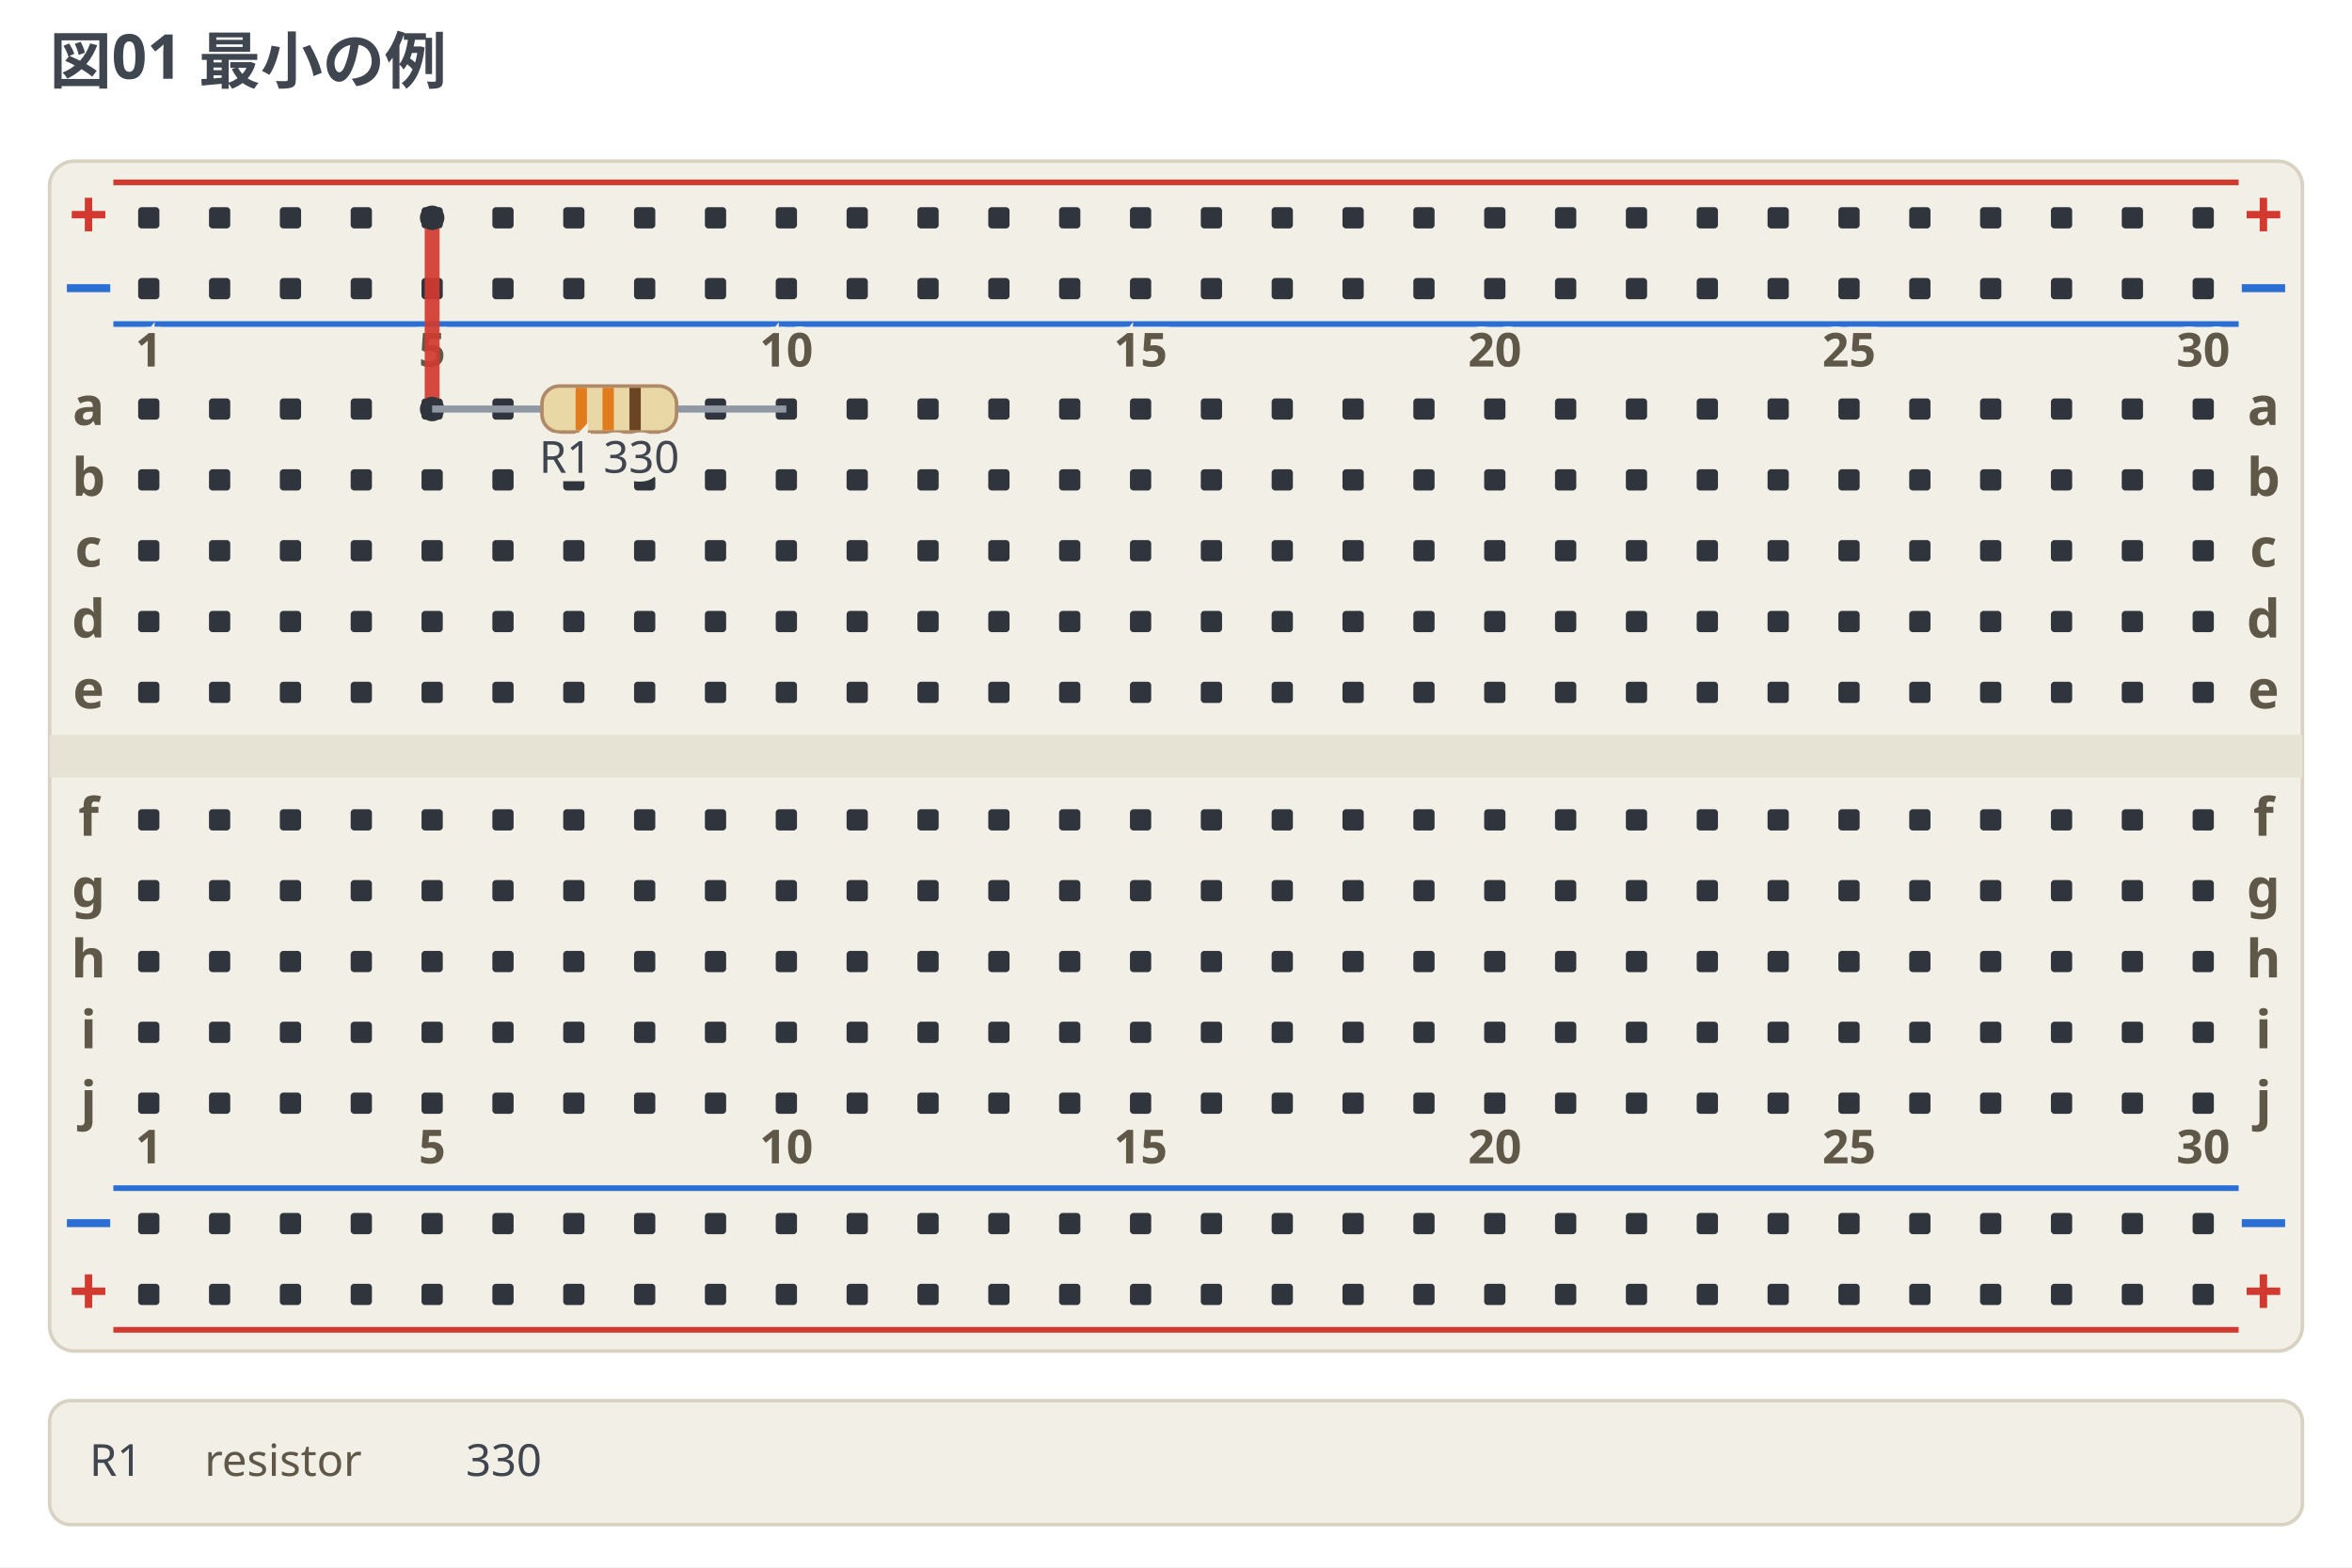
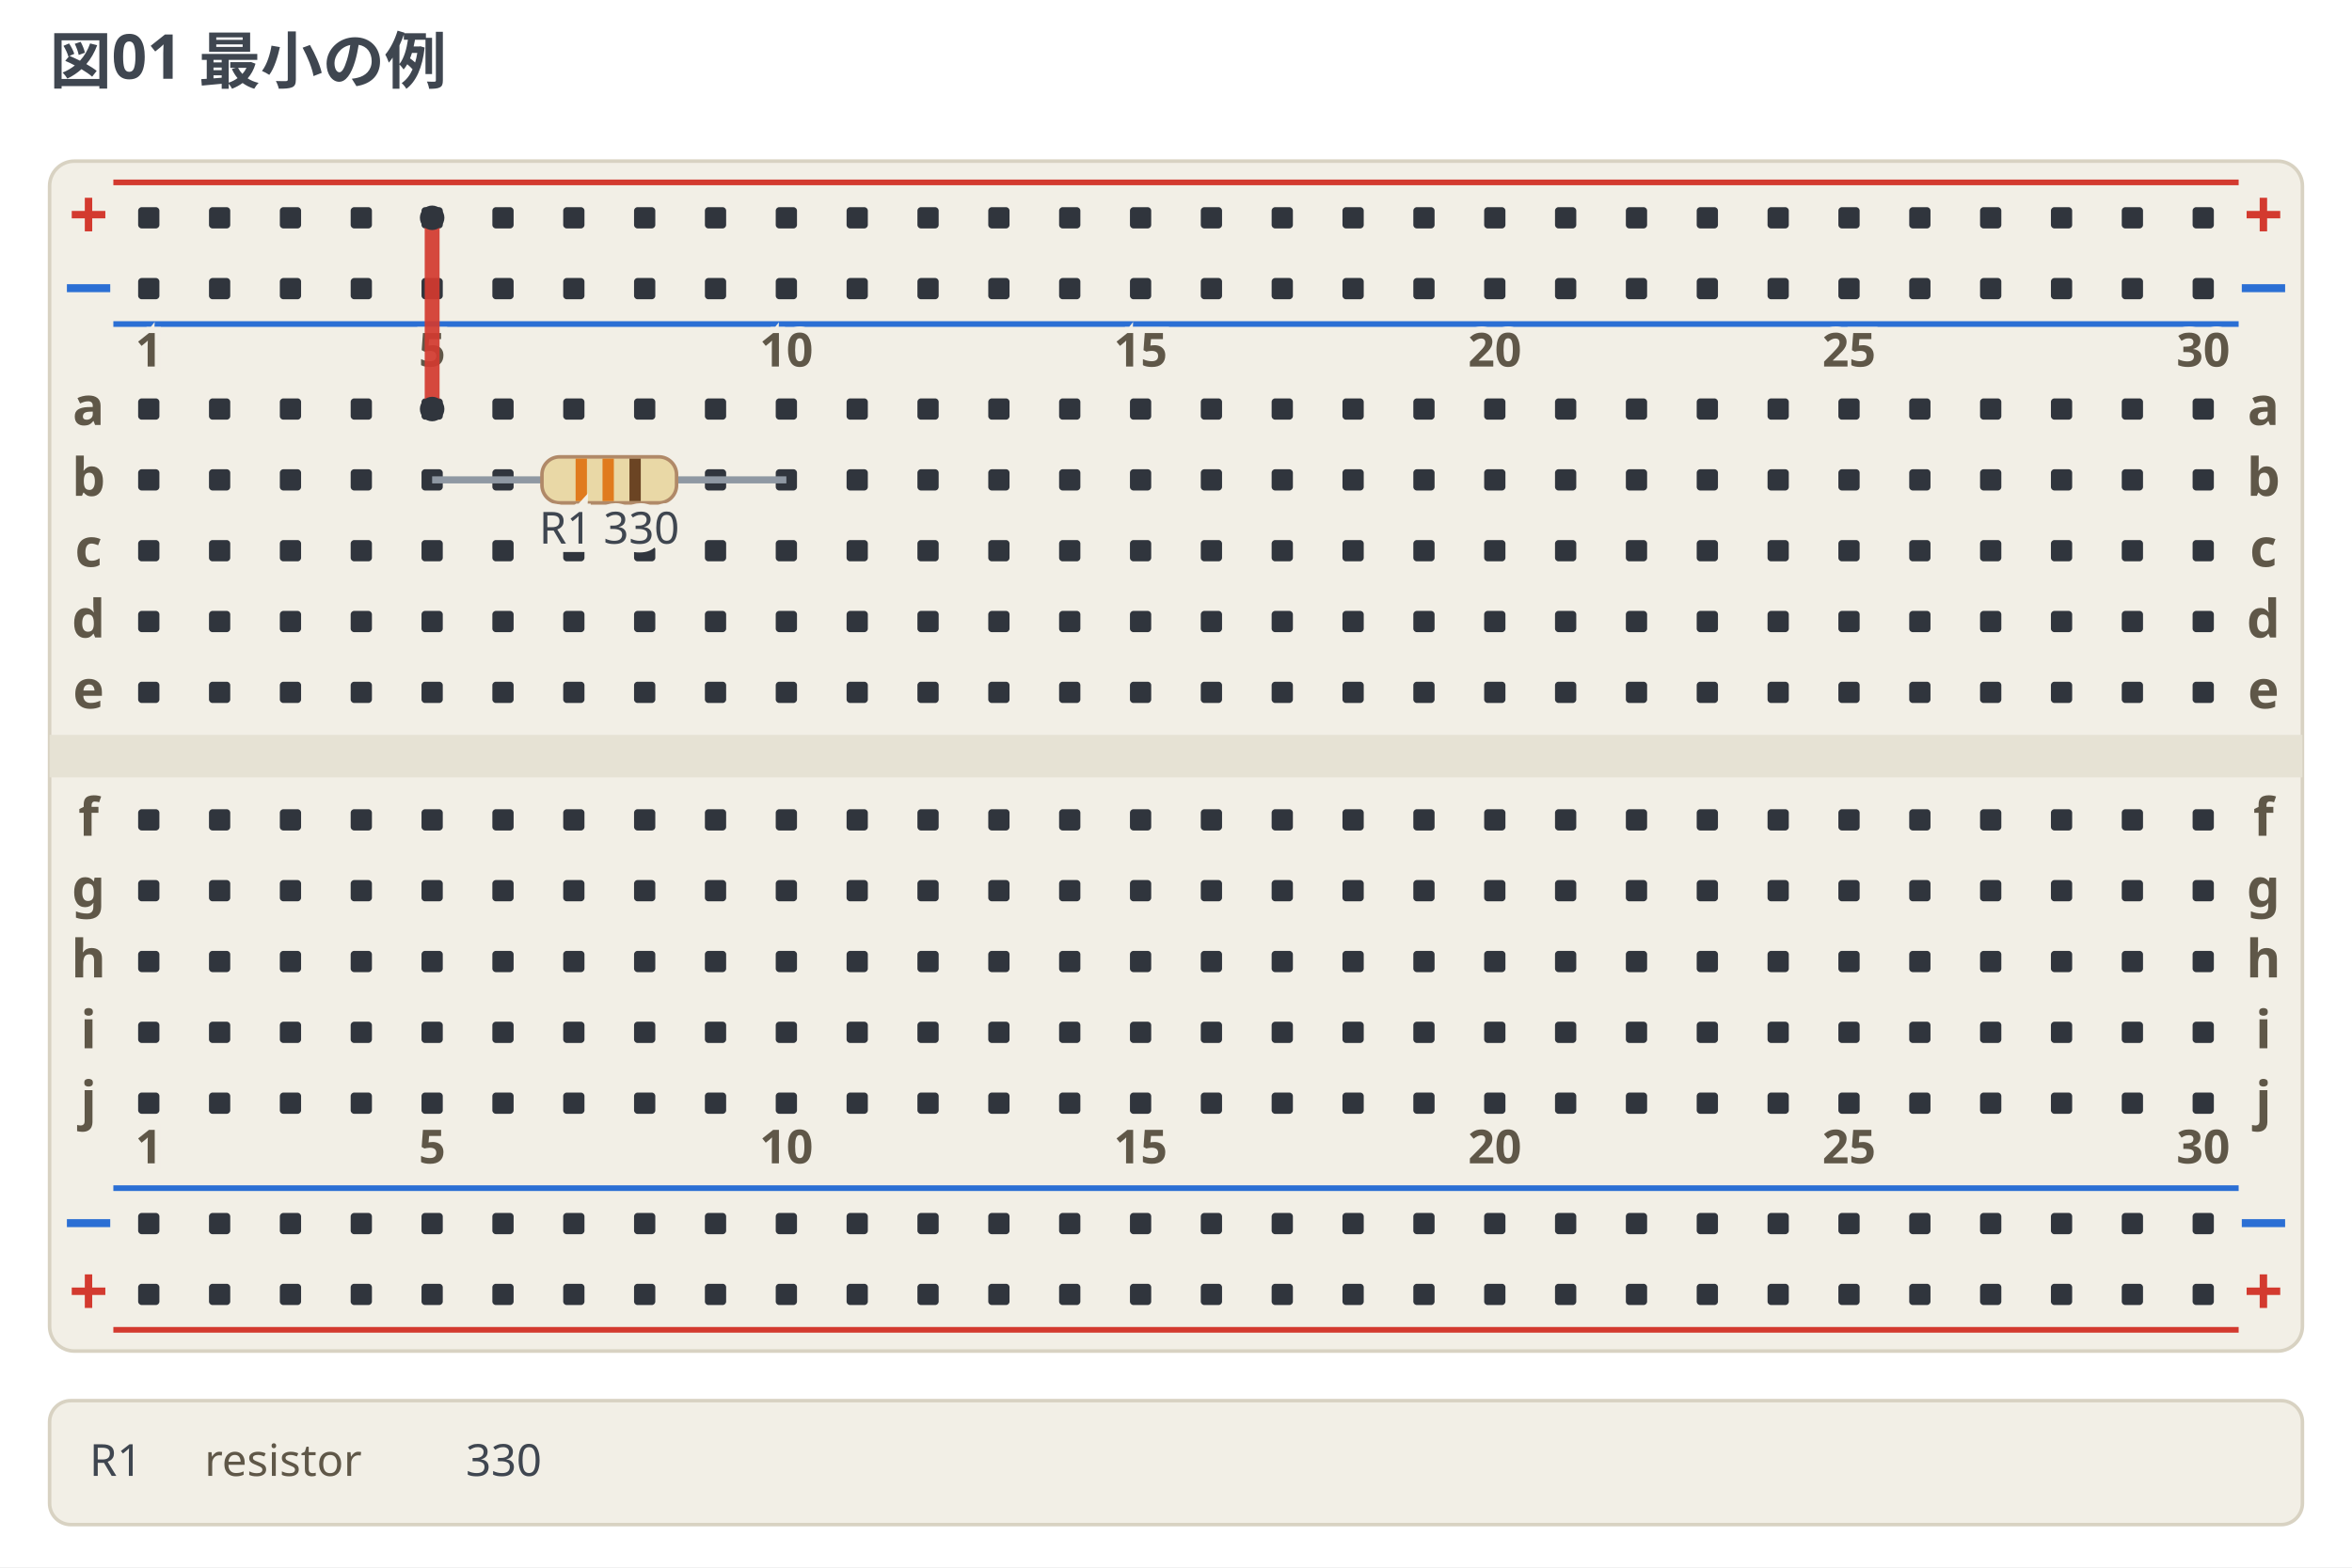
<svg xmlns="http://www.w3.org/2000/svg" width="664" height="442.5" viewBox="0 0 664 442.5" data-breadboard-fence="0.3.0" role="img">
  <rect x="0" y="0" width="664" height="442.5" fill="#ffffff" />
  <g>
    <text x="14" y="23.5" text-anchor="start" font-family="ui-sans-serif, system-ui, sans-serif" font-size="17.5" font-weight="700" fill="#3f4650">図01 最小の例</text>
  </g>
  <g transform="translate(0 31.5)">
    <rect x="14" y="14" width="636" height="336" rx="7" fill="#f2efe6" stroke="#d8d2c2" />
    <rect x="14" y="176" width="636" height="12" fill="#e6e2d4" />
    <line x1="32" y1="20" x2="632" y2="20" stroke="#d33a2f" stroke-width="1.6" />
    <text x="25" y="36" text-anchor="middle" font-family="ui-sans-serif, system-ui, sans-serif" font-size="19.55" font-weight="700" fill="#d33a2f">+</text>
    <text x="639" y="36" text-anchor="middle" font-family="ui-sans-serif, system-ui, sans-serif" font-size="19.55" font-weight="700" fill="#d33a2f">+</text>
    <line x1="32" y1="60" x2="632" y2="60" stroke="#2b6fd4" stroke-width="1.6" />
    <text x="25" y="56" text-anchor="middle" font-family="ui-sans-serif, system-ui, sans-serif" font-size="19.55" font-weight="700" fill="#2b6fd4">−</text>
    <text x="639" y="56" text-anchor="middle" font-family="ui-sans-serif, system-ui, sans-serif" font-size="19.55" font-weight="700" fill="#2b6fd4">−</text>
    <line x1="32" y1="304" x2="632" y2="304" stroke="#2b6fd4" stroke-width="1.6" />
    <text x="25" y="320" text-anchor="middle" font-family="ui-sans-serif, system-ui, sans-serif" font-size="19.55" font-weight="700" fill="#2b6fd4">−</text>
    <text x="639" y="320" text-anchor="middle" font-family="ui-sans-serif, system-ui, sans-serif" font-size="19.55" font-weight="700" fill="#2b6fd4">−</text>
    <line x1="32" y1="344" x2="632" y2="344" stroke="#d33a2f" stroke-width="1.6" />
    <text x="25" y="340" text-anchor="middle" font-family="ui-sans-serif, system-ui, sans-serif" font-size="19.55" font-weight="700" fill="#d33a2f">+</text>
    <text x="639" y="340" text-anchor="middle" font-family="ui-sans-serif, system-ui, sans-serif" font-size="19.55" font-weight="700" fill="#d33a2f">+</text>
    <rect x="39" y="27" width="6" height="6" rx="1" fill="#30353d" />
    <rect x="59" y="27" width="6" height="6" rx="1" fill="#30353d" />
    <rect x="79" y="27" width="6" height="6" rx="1" fill="#30353d" />
    <rect x="99" y="27" width="6" height="6" rx="1" fill="#30353d" />
    <rect x="119" y="27" width="6" height="6" rx="1" fill="#30353d" />
    <rect x="139" y="27" width="6" height="6" rx="1" fill="#30353d" />
    <rect x="159" y="27" width="6" height="6" rx="1" fill="#30353d" />
    <rect x="179" y="27" width="6" height="6" rx="1" fill="#30353d" />
    <rect x="199" y="27" width="6" height="6" rx="1" fill="#30353d" />
    <rect x="219" y="27" width="6" height="6" rx="1" fill="#30353d" />
    <rect x="239" y="27" width="6" height="6" rx="1" fill="#30353d" />
    <rect x="259" y="27" width="6" height="6" rx="1" fill="#30353d" />
    <rect x="279" y="27" width="6" height="6" rx="1" fill="#30353d" />
    <rect x="299" y="27" width="6" height="6" rx="1" fill="#30353d" />
    <rect x="319" y="27" width="6" height="6" rx="1" fill="#30353d" />
    <rect x="339" y="27" width="6" height="6" rx="1" fill="#30353d" />
    <rect x="359" y="27" width="6" height="6" rx="1" fill="#30353d" />
    <rect x="379" y="27" width="6" height="6" rx="1" fill="#30353d" />
    <rect x="399" y="27" width="6" height="6" rx="1" fill="#30353d" />
    <rect x="419" y="27" width="6" height="6" rx="1" fill="#30353d" />
    <rect x="439" y="27" width="6" height="6" rx="1" fill="#30353d" />
    <rect x="459" y="27" width="6" height="6" rx="1" fill="#30353d" />
    <rect x="479" y="27" width="6" height="6" rx="1" fill="#30353d" />
    <rect x="499" y="27" width="6" height="6" rx="1" fill="#30353d" />
    <rect x="519" y="27" width="6" height="6" rx="1" fill="#30353d" />
    <rect x="539" y="27" width="6" height="6" rx="1" fill="#30353d" />
    <rect x="559" y="27" width="6" height="6" rx="1" fill="#30353d" />
    <rect x="579" y="27" width="6" height="6" rx="1" fill="#30353d" />
    <rect x="599" y="27" width="6" height="6" rx="1" fill="#30353d" />
    <rect x="619" y="27" width="6" height="6" rx="1" fill="#30353d" />
    <rect x="39" y="47" width="6" height="6" rx="1" fill="#30353d" />
    <rect x="59" y="47" width="6" height="6" rx="1" fill="#30353d" />
    <rect x="79" y="47" width="6" height="6" rx="1" fill="#30353d" />
    <rect x="99" y="47" width="6" height="6" rx="1" fill="#30353d" />
    <rect x="119" y="47" width="6" height="6" rx="1" fill="#30353d" />
    <rect x="139" y="47" width="6" height="6" rx="1" fill="#30353d" />
    <rect x="159" y="47" width="6" height="6" rx="1" fill="#30353d" />
    <rect x="179" y="47" width="6" height="6" rx="1" fill="#30353d" />
    <rect x="199" y="47" width="6" height="6" rx="1" fill="#30353d" />
    <rect x="219" y="47" width="6" height="6" rx="1" fill="#30353d" />
    <rect x="239" y="47" width="6" height="6" rx="1" fill="#30353d" />
    <rect x="259" y="47" width="6" height="6" rx="1" fill="#30353d" />
    <rect x="279" y="47" width="6" height="6" rx="1" fill="#30353d" />
    <rect x="299" y="47" width="6" height="6" rx="1" fill="#30353d" />
    <rect x="319" y="47" width="6" height="6" rx="1" fill="#30353d" />
    <rect x="339" y="47" width="6" height="6" rx="1" fill="#30353d" />
    <rect x="359" y="47" width="6" height="6" rx="1" fill="#30353d" />
    <rect x="379" y="47" width="6" height="6" rx="1" fill="#30353d" />
    <rect x="399" y="47" width="6" height="6" rx="1" fill="#30353d" />
    <rect x="419" y="47" width="6" height="6" rx="1" fill="#30353d" />
    <rect x="439" y="47" width="6" height="6" rx="1" fill="#30353d" />
    <rect x="459" y="47" width="6" height="6" rx="1" fill="#30353d" />
    <rect x="479" y="47" width="6" height="6" rx="1" fill="#30353d" />
    <rect x="499" y="47" width="6" height="6" rx="1" fill="#30353d" />
    <rect x="519" y="47" width="6" height="6" rx="1" fill="#30353d" />
    <rect x="539" y="47" width="6" height="6" rx="1" fill="#30353d" />
    <rect x="559" y="47" width="6" height="6" rx="1" fill="#30353d" />
    <rect x="579" y="47" width="6" height="6" rx="1" fill="#30353d" />
    <rect x="599" y="47" width="6" height="6" rx="1" fill="#30353d" />
    <rect x="619" y="47" width="6" height="6" rx="1" fill="#30353d" />
    <rect x="39" y="311" width="6" height="6" rx="1" fill="#30353d" />
    <rect x="59" y="311" width="6" height="6" rx="1" fill="#30353d" />
    <rect x="79" y="311" width="6" height="6" rx="1" fill="#30353d" />
    <rect x="99" y="311" width="6" height="6" rx="1" fill="#30353d" />
    <rect x="119" y="311" width="6" height="6" rx="1" fill="#30353d" />
    <rect x="139" y="311" width="6" height="6" rx="1" fill="#30353d" />
    <rect x="159" y="311" width="6" height="6" rx="1" fill="#30353d" />
    <rect x="179" y="311" width="6" height="6" rx="1" fill="#30353d" />
    <rect x="199" y="311" width="6" height="6" rx="1" fill="#30353d" />
    <rect x="219" y="311" width="6" height="6" rx="1" fill="#30353d" />
    <rect x="239" y="311" width="6" height="6" rx="1" fill="#30353d" />
    <rect x="259" y="311" width="6" height="6" rx="1" fill="#30353d" />
    <rect x="279" y="311" width="6" height="6" rx="1" fill="#30353d" />
    <rect x="299" y="311" width="6" height="6" rx="1" fill="#30353d" />
    <rect x="319" y="311" width="6" height="6" rx="1" fill="#30353d" />
    <rect x="339" y="311" width="6" height="6" rx="1" fill="#30353d" />
    <rect x="359" y="311" width="6" height="6" rx="1" fill="#30353d" />
    <rect x="379" y="311" width="6" height="6" rx="1" fill="#30353d" />
    <rect x="399" y="311" width="6" height="6" rx="1" fill="#30353d" />
    <rect x="419" y="311" width="6" height="6" rx="1" fill="#30353d" />
    <rect x="439" y="311" width="6" height="6" rx="1" fill="#30353d" />
    <rect x="459" y="311" width="6" height="6" rx="1" fill="#30353d" />
    <rect x="479" y="311" width="6" height="6" rx="1" fill="#30353d" />
    <rect x="499" y="311" width="6" height="6" rx="1" fill="#30353d" />
    <rect x="519" y="311" width="6" height="6" rx="1" fill="#30353d" />
    <rect x="539" y="311" width="6" height="6" rx="1" fill="#30353d" />
    <rect x="559" y="311" width="6" height="6" rx="1" fill="#30353d" />
    <rect x="579" y="311" width="6" height="6" rx="1" fill="#30353d" />
    <rect x="599" y="311" width="6" height="6" rx="1" fill="#30353d" />
    <rect x="619" y="311" width="6" height="6" rx="1" fill="#30353d" />
    <rect x="39" y="331" width="6" height="6" rx="1" fill="#30353d" />
    <rect x="59" y="331" width="6" height="6" rx="1" fill="#30353d" />
    <rect x="79" y="331" width="6" height="6" rx="1" fill="#30353d" />
    <rect x="99" y="331" width="6" height="6" rx="1" fill="#30353d" />
    <rect x="119" y="331" width="6" height="6" rx="1" fill="#30353d" />
    <rect x="139" y="331" width="6" height="6" rx="1" fill="#30353d" />
    <rect x="159" y="331" width="6" height="6" rx="1" fill="#30353d" />
    <rect x="179" y="331" width="6" height="6" rx="1" fill="#30353d" />
    <rect x="199" y="331" width="6" height="6" rx="1" fill="#30353d" />
    <rect x="219" y="331" width="6" height="6" rx="1" fill="#30353d" />
    <rect x="239" y="331" width="6" height="6" rx="1" fill="#30353d" />
    <rect x="259" y="331" width="6" height="6" rx="1" fill="#30353d" />
    <rect x="279" y="331" width="6" height="6" rx="1" fill="#30353d" />
    <rect x="299" y="331" width="6" height="6" rx="1" fill="#30353d" />
    <rect x="319" y="331" width="6" height="6" rx="1" fill="#30353d" />
    <rect x="339" y="331" width="6" height="6" rx="1" fill="#30353d" />
    <rect x="359" y="331" width="6" height="6" rx="1" fill="#30353d" />
    <rect x="379" y="331" width="6" height="6" rx="1" fill="#30353d" />
    <rect x="399" y="331" width="6" height="6" rx="1" fill="#30353d" />
    <rect x="419" y="331" width="6" height="6" rx="1" fill="#30353d" />
    <rect x="439" y="331" width="6" height="6" rx="1" fill="#30353d" />
    <rect x="459" y="331" width="6" height="6" rx="1" fill="#30353d" />
    <rect x="479" y="331" width="6" height="6" rx="1" fill="#30353d" />
    <rect x="499" y="331" width="6" height="6" rx="1" fill="#30353d" />
    <rect x="519" y="331" width="6" height="6" rx="1" fill="#30353d" />
    <rect x="539" y="331" width="6" height="6" rx="1" fill="#30353d" />
    <rect x="559" y="331" width="6" height="6" rx="1" fill="#30353d" />
    <rect x="579" y="331" width="6" height="6" rx="1" fill="#30353d" />
    <rect x="599" y="331" width="6" height="6" rx="1" fill="#30353d" />
    <rect x="619" y="331" width="6" height="6" rx="1" fill="#30353d" />
    <rect x="39" y="81" width="6" height="6" rx="1" fill="#30353d" />
    <rect x="59" y="81" width="6" height="6" rx="1" fill="#30353d" />
    <rect x="79" y="81" width="6" height="6" rx="1" fill="#30353d" />
    <rect x="99" y="81" width="6" height="6" rx="1" fill="#30353d" />
    <rect x="119" y="81" width="6" height="6" rx="1" fill="#30353d" />
    <rect x="139" y="81" width="6" height="6" rx="1" fill="#30353d" />
    <rect x="159" y="81" width="6" height="6" rx="1" fill="#30353d" />
    <rect x="179" y="81" width="6" height="6" rx="1" fill="#30353d" />
    <rect x="199" y="81" width="6" height="6" rx="1" fill="#30353d" />
    <rect x="219" y="81" width="6" height="6" rx="1" fill="#30353d" />
    <rect x="239" y="81" width="6" height="6" rx="1" fill="#30353d" />
    <rect x="259" y="81" width="6" height="6" rx="1" fill="#30353d" />
    <rect x="279" y="81" width="6" height="6" rx="1" fill="#30353d" />
    <rect x="299" y="81" width="6" height="6" rx="1" fill="#30353d" />
    <rect x="319" y="81" width="6" height="6" rx="1" fill="#30353d" />
    <rect x="339" y="81" width="6" height="6" rx="1" fill="#30353d" />
    <rect x="359" y="81" width="6" height="6" rx="1" fill="#30353d" />
    <rect x="379" y="81" width="6" height="6" rx="1" fill="#30353d" />
    <rect x="399" y="81" width="6" height="6" rx="1" fill="#30353d" />
    <rect x="419" y="81" width="6" height="6" rx="1" fill="#30353d" />
    <rect x="439" y="81" width="6" height="6" rx="1" fill="#30353d" />
    <rect x="459" y="81" width="6" height="6" rx="1" fill="#30353d" />
    <rect x="479" y="81" width="6" height="6" rx="1" fill="#30353d" />
    <rect x="499" y="81" width="6" height="6" rx="1" fill="#30353d" />
    <rect x="519" y="81" width="6" height="6" rx="1" fill="#30353d" />
    <rect x="539" y="81" width="6" height="6" rx="1" fill="#30353d" />
    <rect x="559" y="81" width="6" height="6" rx="1" fill="#30353d" />
    <rect x="579" y="81" width="6" height="6" rx="1" fill="#30353d" />
    <rect x="599" y="81" width="6" height="6" rx="1" fill="#30353d" />
    <rect x="619" y="81" width="6" height="6" rx="1" fill="#30353d" />
    <rect x="39" y="101" width="6" height="6" rx="1" fill="#30353d" />
    <rect x="59" y="101" width="6" height="6" rx="1" fill="#30353d" />
    <rect x="79" y="101" width="6" height="6" rx="1" fill="#30353d" />
    <rect x="99" y="101" width="6" height="6" rx="1" fill="#30353d" />
    <rect x="119" y="101" width="6" height="6" rx="1" fill="#30353d" />
    <rect x="139" y="101" width="6" height="6" rx="1" fill="#30353d" />
    <rect x="159" y="101" width="6" height="6" rx="1" fill="#30353d" />
    <rect x="179" y="101" width="6" height="6" rx="1" fill="#30353d" />
    <rect x="199" y="101" width="6" height="6" rx="1" fill="#30353d" />
    <rect x="219" y="101" width="6" height="6" rx="1" fill="#30353d" />
    <rect x="239" y="101" width="6" height="6" rx="1" fill="#30353d" />
    <rect x="259" y="101" width="6" height="6" rx="1" fill="#30353d" />
    <rect x="279" y="101" width="6" height="6" rx="1" fill="#30353d" />
    <rect x="299" y="101" width="6" height="6" rx="1" fill="#30353d" />
    <rect x="319" y="101" width="6" height="6" rx="1" fill="#30353d" />
    <rect x="339" y="101" width="6" height="6" rx="1" fill="#30353d" />
    <rect x="359" y="101" width="6" height="6" rx="1" fill="#30353d" />
    <rect x="379" y="101" width="6" height="6" rx="1" fill="#30353d" />
    <rect x="399" y="101" width="6" height="6" rx="1" fill="#30353d" />
    <rect x="419" y="101" width="6" height="6" rx="1" fill="#30353d" />
    <rect x="439" y="101" width="6" height="6" rx="1" fill="#30353d" />
    <rect x="459" y="101" width="6" height="6" rx="1" fill="#30353d" />
    <rect x="479" y="101" width="6" height="6" rx="1" fill="#30353d" />
    <rect x="499" y="101" width="6" height="6" rx="1" fill="#30353d" />
    <rect x="519" y="101" width="6" height="6" rx="1" fill="#30353d" />
    <rect x="539" y="101" width="6" height="6" rx="1" fill="#30353d" />
    <rect x="559" y="101" width="6" height="6" rx="1" fill="#30353d" />
    <rect x="579" y="101" width="6" height="6" rx="1" fill="#30353d" />
    <rect x="599" y="101" width="6" height="6" rx="1" fill="#30353d" />
    <rect x="619" y="101" width="6" height="6" rx="1" fill="#30353d" />
    <rect x="39" y="121" width="6" height="6" rx="1" fill="#30353d" />
    <rect x="59" y="121" width="6" height="6" rx="1" fill="#30353d" />
    <rect x="79" y="121" width="6" height="6" rx="1" fill="#30353d" />
    <rect x="99" y="121" width="6" height="6" rx="1" fill="#30353d" />
    <rect x="119" y="121" width="6" height="6" rx="1" fill="#30353d" />
    <rect x="139" y="121" width="6" height="6" rx="1" fill="#30353d" />
    <rect x="159" y="121" width="6" height="6" rx="1" fill="#30353d" />
    <rect x="179" y="121" width="6" height="6" rx="1" fill="#30353d" />
    <rect x="199" y="121" width="6" height="6" rx="1" fill="#30353d" />
    <rect x="219" y="121" width="6" height="6" rx="1" fill="#30353d" />
    <rect x="239" y="121" width="6" height="6" rx="1" fill="#30353d" />
    <rect x="259" y="121" width="6" height="6" rx="1" fill="#30353d" />
    <rect x="279" y="121" width="6" height="6" rx="1" fill="#30353d" />
    <rect x="299" y="121" width="6" height="6" rx="1" fill="#30353d" />
    <rect x="319" y="121" width="6" height="6" rx="1" fill="#30353d" />
    <rect x="339" y="121" width="6" height="6" rx="1" fill="#30353d" />
    <rect x="359" y="121" width="6" height="6" rx="1" fill="#30353d" />
    <rect x="379" y="121" width="6" height="6" rx="1" fill="#30353d" />
    <rect x="399" y="121" width="6" height="6" rx="1" fill="#30353d" />
    <rect x="419" y="121" width="6" height="6" rx="1" fill="#30353d" />
    <rect x="439" y="121" width="6" height="6" rx="1" fill="#30353d" />
    <rect x="459" y="121" width="6" height="6" rx="1" fill="#30353d" />
    <rect x="479" y="121" width="6" height="6" rx="1" fill="#30353d" />
    <rect x="499" y="121" width="6" height="6" rx="1" fill="#30353d" />
    <rect x="519" y="121" width="6" height="6" rx="1" fill="#30353d" />
    <rect x="539" y="121" width="6" height="6" rx="1" fill="#30353d" />
    <rect x="559" y="121" width="6" height="6" rx="1" fill="#30353d" />
    <rect x="579" y="121" width="6" height="6" rx="1" fill="#30353d" />
    <rect x="599" y="121" width="6" height="6" rx="1" fill="#30353d" />
    <rect x="619" y="121" width="6" height="6" rx="1" fill="#30353d" />
    <rect x="39" y="141" width="6" height="6" rx="1" fill="#30353d" />
    <rect x="59" y="141" width="6" height="6" rx="1" fill="#30353d" />
    <rect x="79" y="141" width="6" height="6" rx="1" fill="#30353d" />
    <rect x="99" y="141" width="6" height="6" rx="1" fill="#30353d" />
    <rect x="119" y="141" width="6" height="6" rx="1" fill="#30353d" />
    <rect x="139" y="141" width="6" height="6" rx="1" fill="#30353d" />
    <rect x="159" y="141" width="6" height="6" rx="1" fill="#30353d" />
    <rect x="179" y="141" width="6" height="6" rx="1" fill="#30353d" />
    <rect x="199" y="141" width="6" height="6" rx="1" fill="#30353d" />
    <rect x="219" y="141" width="6" height="6" rx="1" fill="#30353d" />
    <rect x="239" y="141" width="6" height="6" rx="1" fill="#30353d" />
    <rect x="259" y="141" width="6" height="6" rx="1" fill="#30353d" />
    <rect x="279" y="141" width="6" height="6" rx="1" fill="#30353d" />
    <rect x="299" y="141" width="6" height="6" rx="1" fill="#30353d" />
    <rect x="319" y="141" width="6" height="6" rx="1" fill="#30353d" />
    <rect x="339" y="141" width="6" height="6" rx="1" fill="#30353d" />
    <rect x="359" y="141" width="6" height="6" rx="1" fill="#30353d" />
    <rect x="379" y="141" width="6" height="6" rx="1" fill="#30353d" />
    <rect x="399" y="141" width="6" height="6" rx="1" fill="#30353d" />
    <rect x="419" y="141" width="6" height="6" rx="1" fill="#30353d" />
    <rect x="439" y="141" width="6" height="6" rx="1" fill="#30353d" />
    <rect x="459" y="141" width="6" height="6" rx="1" fill="#30353d" />
    <rect x="479" y="141" width="6" height="6" rx="1" fill="#30353d" />
    <rect x="499" y="141" width="6" height="6" rx="1" fill="#30353d" />
    <rect x="519" y="141" width="6" height="6" rx="1" fill="#30353d" />
    <rect x="539" y="141" width="6" height="6" rx="1" fill="#30353d" />
    <rect x="559" y="141" width="6" height="6" rx="1" fill="#30353d" />
    <rect x="579" y="141" width="6" height="6" rx="1" fill="#30353d" />
    <rect x="599" y="141" width="6" height="6" rx="1" fill="#30353d" />
    <rect x="619" y="141" width="6" height="6" rx="1" fill="#30353d" />
    <rect x="39" y="161" width="6" height="6" rx="1" fill="#30353d" />
    <rect x="59" y="161" width="6" height="6" rx="1" fill="#30353d" />
    <rect x="79" y="161" width="6" height="6" rx="1" fill="#30353d" />
    <rect x="99" y="161" width="6" height="6" rx="1" fill="#30353d" />
    <rect x="119" y="161" width="6" height="6" rx="1" fill="#30353d" />
    <rect x="139" y="161" width="6" height="6" rx="1" fill="#30353d" />
    <rect x="159" y="161" width="6" height="6" rx="1" fill="#30353d" />
    <rect x="179" y="161" width="6" height="6" rx="1" fill="#30353d" />
    <rect x="199" y="161" width="6" height="6" rx="1" fill="#30353d" />
    <rect x="219" y="161" width="6" height="6" rx="1" fill="#30353d" />
    <rect x="239" y="161" width="6" height="6" rx="1" fill="#30353d" />
    <rect x="259" y="161" width="6" height="6" rx="1" fill="#30353d" />
    <rect x="279" y="161" width="6" height="6" rx="1" fill="#30353d" />
    <rect x="299" y="161" width="6" height="6" rx="1" fill="#30353d" />
    <rect x="319" y="161" width="6" height="6" rx="1" fill="#30353d" />
    <rect x="339" y="161" width="6" height="6" rx="1" fill="#30353d" />
    <rect x="359" y="161" width="6" height="6" rx="1" fill="#30353d" />
    <rect x="379" y="161" width="6" height="6" rx="1" fill="#30353d" />
    <rect x="399" y="161" width="6" height="6" rx="1" fill="#30353d" />
    <rect x="419" y="161" width="6" height="6" rx="1" fill="#30353d" />
    <rect x="439" y="161" width="6" height="6" rx="1" fill="#30353d" />
    <rect x="459" y="161" width="6" height="6" rx="1" fill="#30353d" />
    <rect x="479" y="161" width="6" height="6" rx="1" fill="#30353d" />
    <rect x="499" y="161" width="6" height="6" rx="1" fill="#30353d" />
    <rect x="519" y="161" width="6" height="6" rx="1" fill="#30353d" />
    <rect x="539" y="161" width="6" height="6" rx="1" fill="#30353d" />
    <rect x="559" y="161" width="6" height="6" rx="1" fill="#30353d" />
    <rect x="579" y="161" width="6" height="6" rx="1" fill="#30353d" />
    <rect x="599" y="161" width="6" height="6" rx="1" fill="#30353d" />
    <rect x="619" y="161" width="6" height="6" rx="1" fill="#30353d" />
    <rect x="39" y="197" width="6" height="6" rx="1" fill="#30353d" />
    <rect x="59" y="197" width="6" height="6" rx="1" fill="#30353d" />
    <rect x="79" y="197" width="6" height="6" rx="1" fill="#30353d" />
    <rect x="99" y="197" width="6" height="6" rx="1" fill="#30353d" />
    <rect x="119" y="197" width="6" height="6" rx="1" fill="#30353d" />
    <rect x="139" y="197" width="6" height="6" rx="1" fill="#30353d" />
    <rect x="159" y="197" width="6" height="6" rx="1" fill="#30353d" />
    <rect x="179" y="197" width="6" height="6" rx="1" fill="#30353d" />
    <rect x="199" y="197" width="6" height="6" rx="1" fill="#30353d" />
    <rect x="219" y="197" width="6" height="6" rx="1" fill="#30353d" />
    <rect x="239" y="197" width="6" height="6" rx="1" fill="#30353d" />
    <rect x="259" y="197" width="6" height="6" rx="1" fill="#30353d" />
    <rect x="279" y="197" width="6" height="6" rx="1" fill="#30353d" />
    <rect x="299" y="197" width="6" height="6" rx="1" fill="#30353d" />
    <rect x="319" y="197" width="6" height="6" rx="1" fill="#30353d" />
    <rect x="339" y="197" width="6" height="6" rx="1" fill="#30353d" />
    <rect x="359" y="197" width="6" height="6" rx="1" fill="#30353d" />
    <rect x="379" y="197" width="6" height="6" rx="1" fill="#30353d" />
    <rect x="399" y="197" width="6" height="6" rx="1" fill="#30353d" />
    <rect x="419" y="197" width="6" height="6" rx="1" fill="#30353d" />
    <rect x="439" y="197" width="6" height="6" rx="1" fill="#30353d" />
    <rect x="459" y="197" width="6" height="6" rx="1" fill="#30353d" />
    <rect x="479" y="197" width="6" height="6" rx="1" fill="#30353d" />
    <rect x="499" y="197" width="6" height="6" rx="1" fill="#30353d" />
    <rect x="519" y="197" width="6" height="6" rx="1" fill="#30353d" />
    <rect x="539" y="197" width="6" height="6" rx="1" fill="#30353d" />
    <rect x="559" y="197" width="6" height="6" rx="1" fill="#30353d" />
    <rect x="579" y="197" width="6" height="6" rx="1" fill="#30353d" />
    <rect x="599" y="197" width="6" height="6" rx="1" fill="#30353d" />
    <rect x="619" y="197" width="6" height="6" rx="1" fill="#30353d" />
    <rect x="39" y="217" width="6" height="6" rx="1" fill="#30353d" />
    <rect x="59" y="217" width="6" height="6" rx="1" fill="#30353d" />
    <rect x="79" y="217" width="6" height="6" rx="1" fill="#30353d" />
    <rect x="99" y="217" width="6" height="6" rx="1" fill="#30353d" />
    <rect x="119" y="217" width="6" height="6" rx="1" fill="#30353d" />
    <rect x="139" y="217" width="6" height="6" rx="1" fill="#30353d" />
    <rect x="159" y="217" width="6" height="6" rx="1" fill="#30353d" />
    <rect x="179" y="217" width="6" height="6" rx="1" fill="#30353d" />
    <rect x="199" y="217" width="6" height="6" rx="1" fill="#30353d" />
    <rect x="219" y="217" width="6" height="6" rx="1" fill="#30353d" />
    <rect x="239" y="217" width="6" height="6" rx="1" fill="#30353d" />
    <rect x="259" y="217" width="6" height="6" rx="1" fill="#30353d" />
    <rect x="279" y="217" width="6" height="6" rx="1" fill="#30353d" />
    <rect x="299" y="217" width="6" height="6" rx="1" fill="#30353d" />
    <rect x="319" y="217" width="6" height="6" rx="1" fill="#30353d" />
    <rect x="339" y="217" width="6" height="6" rx="1" fill="#30353d" />
    <rect x="359" y="217" width="6" height="6" rx="1" fill="#30353d" />
    <rect x="379" y="217" width="6" height="6" rx="1" fill="#30353d" />
    <rect x="399" y="217" width="6" height="6" rx="1" fill="#30353d" />
    <rect x="419" y="217" width="6" height="6" rx="1" fill="#30353d" />
    <rect x="439" y="217" width="6" height="6" rx="1" fill="#30353d" />
    <rect x="459" y="217" width="6" height="6" rx="1" fill="#30353d" />
    <rect x="479" y="217" width="6" height="6" rx="1" fill="#30353d" />
    <rect x="499" y="217" width="6" height="6" rx="1" fill="#30353d" />
    <rect x="519" y="217" width="6" height="6" rx="1" fill="#30353d" />
    <rect x="539" y="217" width="6" height="6" rx="1" fill="#30353d" />
    <rect x="559" y="217" width="6" height="6" rx="1" fill="#30353d" />
    <rect x="579" y="217" width="6" height="6" rx="1" fill="#30353d" />
    <rect x="599" y="217" width="6" height="6" rx="1" fill="#30353d" />
    <rect x="619" y="217" width="6" height="6" rx="1" fill="#30353d" />
    <rect x="39" y="237" width="6" height="6" rx="1" fill="#30353d" />
    <rect x="59" y="237" width="6" height="6" rx="1" fill="#30353d" />
    <rect x="79" y="237" width="6" height="6" rx="1" fill="#30353d" />
    <rect x="99" y="237" width="6" height="6" rx="1" fill="#30353d" />
    <rect x="119" y="237" width="6" height="6" rx="1" fill="#30353d" />
    <rect x="139" y="237" width="6" height="6" rx="1" fill="#30353d" />
    <rect x="159" y="237" width="6" height="6" rx="1" fill="#30353d" />
    <rect x="179" y="237" width="6" height="6" rx="1" fill="#30353d" />
    <rect x="199" y="237" width="6" height="6" rx="1" fill="#30353d" />
    <rect x="219" y="237" width="6" height="6" rx="1" fill="#30353d" />
    <rect x="239" y="237" width="6" height="6" rx="1" fill="#30353d" />
    <rect x="259" y="237" width="6" height="6" rx="1" fill="#30353d" />
    <rect x="279" y="237" width="6" height="6" rx="1" fill="#30353d" />
    <rect x="299" y="237" width="6" height="6" rx="1" fill="#30353d" />
    <rect x="319" y="237" width="6" height="6" rx="1" fill="#30353d" />
    <rect x="339" y="237" width="6" height="6" rx="1" fill="#30353d" />
    <rect x="359" y="237" width="6" height="6" rx="1" fill="#30353d" />
    <rect x="379" y="237" width="6" height="6" rx="1" fill="#30353d" />
    <rect x="399" y="237" width="6" height="6" rx="1" fill="#30353d" />
    <rect x="419" y="237" width="6" height="6" rx="1" fill="#30353d" />
    <rect x="439" y="237" width="6" height="6" rx="1" fill="#30353d" />
    <rect x="459" y="237" width="6" height="6" rx="1" fill="#30353d" />
    <rect x="479" y="237" width="6" height="6" rx="1" fill="#30353d" />
    <rect x="499" y="237" width="6" height="6" rx="1" fill="#30353d" />
    <rect x="519" y="237" width="6" height="6" rx="1" fill="#30353d" />
    <rect x="539" y="237" width="6" height="6" rx="1" fill="#30353d" />
    <rect x="559" y="237" width="6" height="6" rx="1" fill="#30353d" />
    <rect x="579" y="237" width="6" height="6" rx="1" fill="#30353d" />
    <rect x="599" y="237" width="6" height="6" rx="1" fill="#30353d" />
    <rect x="619" y="237" width="6" height="6" rx="1" fill="#30353d" />
    <rect x="39" y="257" width="6" height="6" rx="1" fill="#30353d" />
    <rect x="59" y="257" width="6" height="6" rx="1" fill="#30353d" />
    <rect x="79" y="257" width="6" height="6" rx="1" fill="#30353d" />
    <rect x="99" y="257" width="6" height="6" rx="1" fill="#30353d" />
    <rect x="119" y="257" width="6" height="6" rx="1" fill="#30353d" />
    <rect x="139" y="257" width="6" height="6" rx="1" fill="#30353d" />
    <rect x="159" y="257" width="6" height="6" rx="1" fill="#30353d" />
    <rect x="179" y="257" width="6" height="6" rx="1" fill="#30353d" />
    <rect x="199" y="257" width="6" height="6" rx="1" fill="#30353d" />
    <rect x="219" y="257" width="6" height="6" rx="1" fill="#30353d" />
    <rect x="239" y="257" width="6" height="6" rx="1" fill="#30353d" />
    <rect x="259" y="257" width="6" height="6" rx="1" fill="#30353d" />
    <rect x="279" y="257" width="6" height="6" rx="1" fill="#30353d" />
    <rect x="299" y="257" width="6" height="6" rx="1" fill="#30353d" />
    <rect x="319" y="257" width="6" height="6" rx="1" fill="#30353d" />
    <rect x="339" y="257" width="6" height="6" rx="1" fill="#30353d" />
    <rect x="359" y="257" width="6" height="6" rx="1" fill="#30353d" />
    <rect x="379" y="257" width="6" height="6" rx="1" fill="#30353d" />
    <rect x="399" y="257" width="6" height="6" rx="1" fill="#30353d" />
    <rect x="419" y="257" width="6" height="6" rx="1" fill="#30353d" />
    <rect x="439" y="257" width="6" height="6" rx="1" fill="#30353d" />
    <rect x="459" y="257" width="6" height="6" rx="1" fill="#30353d" />
    <rect x="479" y="257" width="6" height="6" rx="1" fill="#30353d" />
    <rect x="499" y="257" width="6" height="6" rx="1" fill="#30353d" />
    <rect x="519" y="257" width="6" height="6" rx="1" fill="#30353d" />
    <rect x="539" y="257" width="6" height="6" rx="1" fill="#30353d" />
    <rect x="559" y="257" width="6" height="6" rx="1" fill="#30353d" />
    <rect x="579" y="257" width="6" height="6" rx="1" fill="#30353d" />
    <rect x="599" y="257" width="6" height="6" rx="1" fill="#30353d" />
    <rect x="619" y="257" width="6" height="6" rx="1" fill="#30353d" />
    <rect x="39" y="277" width="6" height="6" rx="1" fill="#30353d" />
    <rect x="59" y="277" width="6" height="6" rx="1" fill="#30353d" />
    <rect x="79" y="277" width="6" height="6" rx="1" fill="#30353d" />
    <rect x="99" y="277" width="6" height="6" rx="1" fill="#30353d" />
    <rect x="119" y="277" width="6" height="6" rx="1" fill="#30353d" />
    <rect x="139" y="277" width="6" height="6" rx="1" fill="#30353d" />
    <rect x="159" y="277" width="6" height="6" rx="1" fill="#30353d" />
    <rect x="179" y="277" width="6" height="6" rx="1" fill="#30353d" />
    <rect x="199" y="277" width="6" height="6" rx="1" fill="#30353d" />
    <rect x="219" y="277" width="6" height="6" rx="1" fill="#30353d" />
    <rect x="239" y="277" width="6" height="6" rx="1" fill="#30353d" />
    <rect x="259" y="277" width="6" height="6" rx="1" fill="#30353d" />
    <rect x="279" y="277" width="6" height="6" rx="1" fill="#30353d" />
    <rect x="299" y="277" width="6" height="6" rx="1" fill="#30353d" />
    <rect x="319" y="277" width="6" height="6" rx="1" fill="#30353d" />
    <rect x="339" y="277" width="6" height="6" rx="1" fill="#30353d" />
    <rect x="359" y="277" width="6" height="6" rx="1" fill="#30353d" />
    <rect x="379" y="277" width="6" height="6" rx="1" fill="#30353d" />
    <rect x="399" y="277" width="6" height="6" rx="1" fill="#30353d" />
    <rect x="419" y="277" width="6" height="6" rx="1" fill="#30353d" />
    <rect x="439" y="277" width="6" height="6" rx="1" fill="#30353d" />
    <rect x="459" y="277" width="6" height="6" rx="1" fill="#30353d" />
    <rect x="479" y="277" width="6" height="6" rx="1" fill="#30353d" />
    <rect x="499" y="277" width="6" height="6" rx="1" fill="#30353d" />
    <rect x="519" y="277" width="6" height="6" rx="1" fill="#30353d" />
    <rect x="539" y="277" width="6" height="6" rx="1" fill="#30353d" />
    <rect x="559" y="277" width="6" height="6" rx="1" fill="#30353d" />
    <rect x="579" y="277" width="6" height="6" rx="1" fill="#30353d" />
    <rect x="599" y="277" width="6" height="6" rx="1" fill="#30353d" />
    <rect x="619" y="277" width="6" height="6" rx="1" fill="#30353d" />
    <text x="25" y="88.5" text-anchor="middle" font-family="ui-sans-serif, system-ui, sans-serif" font-size="14.95" font-weight="700" fill="#5f5748">a</text>
    <text x="639" y="88.5" text-anchor="middle" font-family="ui-sans-serif, system-ui, sans-serif" font-size="14.95" font-weight="700" fill="#5f5748">a</text>
    <text x="25" y="108.5" text-anchor="middle" font-family="ui-sans-serif, system-ui, sans-serif" font-size="14.95" font-weight="700" fill="#5f5748">b</text>
    <text x="639" y="108.5" text-anchor="middle" font-family="ui-sans-serif, system-ui, sans-serif" font-size="14.95" font-weight="700" fill="#5f5748">b</text>
    <text x="25" y="128.5" text-anchor="middle" font-family="ui-sans-serif, system-ui, sans-serif" font-size="14.95" font-weight="700" fill="#5f5748">c</text>
    <text x="639" y="128.5" text-anchor="middle" font-family="ui-sans-serif, system-ui, sans-serif" font-size="14.95" font-weight="700" fill="#5f5748">c</text>
    <text x="25" y="148.5" text-anchor="middle" font-family="ui-sans-serif, system-ui, sans-serif" font-size="14.95" font-weight="700" fill="#5f5748">d</text>
    <text x="639" y="148.5" text-anchor="middle" font-family="ui-sans-serif, system-ui, sans-serif" font-size="14.95" font-weight="700" fill="#5f5748">d</text>
    <text x="25" y="168.5" text-anchor="middle" font-family="ui-sans-serif, system-ui, sans-serif" font-size="14.95" font-weight="700" fill="#5f5748">e</text>
    <text x="639" y="168.5" text-anchor="middle" font-family="ui-sans-serif, system-ui, sans-serif" font-size="14.95" font-weight="700" fill="#5f5748">e</text>
    <text x="25" y="204.5" text-anchor="middle" font-family="ui-sans-serif, system-ui, sans-serif" font-size="14.95" font-weight="700" fill="#5f5748">f</text>
    <text x="639" y="204.5" text-anchor="middle" font-family="ui-sans-serif, system-ui, sans-serif" font-size="14.95" font-weight="700" fill="#5f5748">f</text>
    <text x="25" y="224.5" text-anchor="middle" font-family="ui-sans-serif, system-ui, sans-serif" font-size="14.95" font-weight="700" fill="#5f5748">g</text>
    <text x="639" y="224.5" text-anchor="middle" font-family="ui-sans-serif, system-ui, sans-serif" font-size="14.95" font-weight="700" fill="#5f5748">g</text>
    <text x="25" y="244.5" text-anchor="middle" font-family="ui-sans-serif, system-ui, sans-serif" font-size="14.95" font-weight="700" fill="#5f5748">h</text>
    <text x="639" y="244.5" text-anchor="middle" font-family="ui-sans-serif, system-ui, sans-serif" font-size="14.95" font-weight="700" fill="#5f5748">h</text>
    <text x="25" y="264.5" text-anchor="middle" font-family="ui-sans-serif, system-ui, sans-serif" font-size="14.95" font-weight="700" fill="#5f5748">i</text>
    <text x="639" y="264.5" text-anchor="middle" font-family="ui-sans-serif, system-ui, sans-serif" font-size="14.95" font-weight="700" fill="#5f5748">i</text>
    <text x="25" y="284.5" text-anchor="middle" font-family="ui-sans-serif, system-ui, sans-serif" font-size="14.95" font-weight="700" fill="#5f5748">j</text>
    <text x="639" y="284.5" text-anchor="middle" font-family="ui-sans-serif, system-ui, sans-serif" font-size="14.95" font-weight="700" fill="#5f5748">j</text>
    <text x="42" y="72" text-anchor="middle" font-family="ui-sans-serif, system-ui, sans-serif" stroke="#f2efe6" stroke-width="3.45" paint-order="stroke" font-size="13.23" font-weight="700" fill="#5f5748">1</text>
    <text x="42" y="297" text-anchor="middle" font-family="ui-sans-serif, system-ui, sans-serif" stroke="#f2efe6" stroke-width="3.45" paint-order="stroke" font-size="13.23" font-weight="700" fill="#5f5748">1</text>
    <text x="122" y="72" text-anchor="middle" font-family="ui-sans-serif, system-ui, sans-serif" stroke="#f2efe6" stroke-width="3.45" paint-order="stroke" font-size="13.23" font-weight="700" fill="#5f5748">5</text>
    <text x="122" y="297" text-anchor="middle" font-family="ui-sans-serif, system-ui, sans-serif" stroke="#f2efe6" stroke-width="3.45" paint-order="stroke" font-size="13.23" font-weight="700" fill="#5f5748">5</text>
    <text x="222" y="72" text-anchor="middle" font-family="ui-sans-serif, system-ui, sans-serif" stroke="#f2efe6" stroke-width="3.45" paint-order="stroke" font-size="13.23" font-weight="700" fill="#5f5748">10</text>
    <text x="222" y="297" text-anchor="middle" font-family="ui-sans-serif, system-ui, sans-serif" stroke="#f2efe6" stroke-width="3.45" paint-order="stroke" font-size="13.23" font-weight="700" fill="#5f5748">10</text>
    <text x="322" y="72" text-anchor="middle" font-family="ui-sans-serif, system-ui, sans-serif" stroke="#f2efe6" stroke-width="3.45" paint-order="stroke" font-size="13.23" font-weight="700" fill="#5f5748">15</text>
    <text x="322" y="297" text-anchor="middle" font-family="ui-sans-serif, system-ui, sans-serif" stroke="#f2efe6" stroke-width="3.45" paint-order="stroke" font-size="13.23" font-weight="700" fill="#5f5748">15</text>
    <text x="422" y="72" text-anchor="middle" font-family="ui-sans-serif, system-ui, sans-serif" stroke="#f2efe6" stroke-width="3.45" paint-order="stroke" font-size="13.23" font-weight="700" fill="#5f5748">20</text>
    <text x="422" y="297" text-anchor="middle" font-family="ui-sans-serif, system-ui, sans-serif" stroke="#f2efe6" stroke-width="3.45" paint-order="stroke" font-size="13.23" font-weight="700" fill="#5f5748">20</text>
    <text x="522" y="72" text-anchor="middle" font-family="ui-sans-serif, system-ui, sans-serif" stroke="#f2efe6" stroke-width="3.45" paint-order="stroke" font-size="13.23" font-weight="700" fill="#5f5748">25</text>
    <text x="522" y="297" text-anchor="middle" font-family="ui-sans-serif, system-ui, sans-serif" stroke="#f2efe6" stroke-width="3.45" paint-order="stroke" font-size="13.23" font-weight="700" fill="#5f5748">25</text>
    <text x="622" y="72" text-anchor="middle" font-family="ui-sans-serif, system-ui, sans-serif" stroke="#f2efe6" stroke-width="3.45" paint-order="stroke" font-size="13.23" font-weight="700" fill="#5f5748">30</text>
    <text x="622" y="297" text-anchor="middle" font-family="ui-sans-serif, system-ui, sans-serif" stroke="#f2efe6" stroke-width="3.45" paint-order="stroke" font-size="13.23" font-weight="700" fill="#5f5748">30</text>
    <path d="M 122 30 L 122 84" fill="none" stroke="#d33a2f" stroke-width="4.2" stroke-linecap="round" opacity="0.92" />
    <circle cx="122" cy="30" r="3.46" fill="#30353d" />
    <circle cx="122" cy="84" r="3.46" fill="#30353d" />
-     <line x1="122" y1="84" x2="222" y2="84" stroke="#8f98a3" stroke-width="2" />
-     <g transform="translate(172 84) rotate(0)">
+     <line x1="122" y1="104" x2="222" y2="104" stroke="#8f98a3" stroke-width="2" />
+     <g transform="translate(172 104) rotate(0)">
      <rect x="-19" y="-6.5" width="38" height="13" rx="5" fill="#e9d8a6" stroke="#b08968" />
      <rect x="-9.5" y="-6" width="3.2" height="12" fill="#e07b1e" />
      <rect x="-1.9" y="-6" width="3.2" height="12" fill="#e07b1e" />
      <rect x="5.7" y="-6" width="3.2" height="12" fill="#6b4423" />
    </g>
-     <text x="172" y="102" text-anchor="middle" font-family="ui-sans-serif, system-ui, sans-serif" stroke="#f2efe6" stroke-width="4.75" paint-order="stroke" font-size="12.5" fill="#3f4650">R1 330</text>
+     <text x="172" y="122" text-anchor="middle" font-family="ui-sans-serif, system-ui, sans-serif" stroke="#f2efe6" stroke-width="4.75" paint-order="stroke" font-size="12.5" fill="#3f4650">R1 330</text>
    <rect x="14" y="364" width="636" height="35" rx="6" fill="#f2efe6" stroke="#d8d2c2" />
    <text x="25.25" y="385.25" text-anchor="start" font-family="ui-sans-serif, system-ui, sans-serif" stroke="#f2efe6" stroke-width="3.75" paint-order="stroke" font-size="12.5" fill="#3f4650">R1</text>
    <text x="57.75" y="385.25" text-anchor="start" font-family="ui-sans-serif, system-ui, sans-serif" stroke="#f2efe6" stroke-width="3.75" paint-order="stroke" font-size="12.5" fill="#5f5748">resistor</text>
    <text x="131.5" y="385.25" text-anchor="start" font-family="ui-sans-serif, system-ui, sans-serif" stroke="#f2efe6" stroke-width="3.75" paint-order="stroke" font-size="12.5" fill="#3f4650">330</text>
  </g>
</svg>
